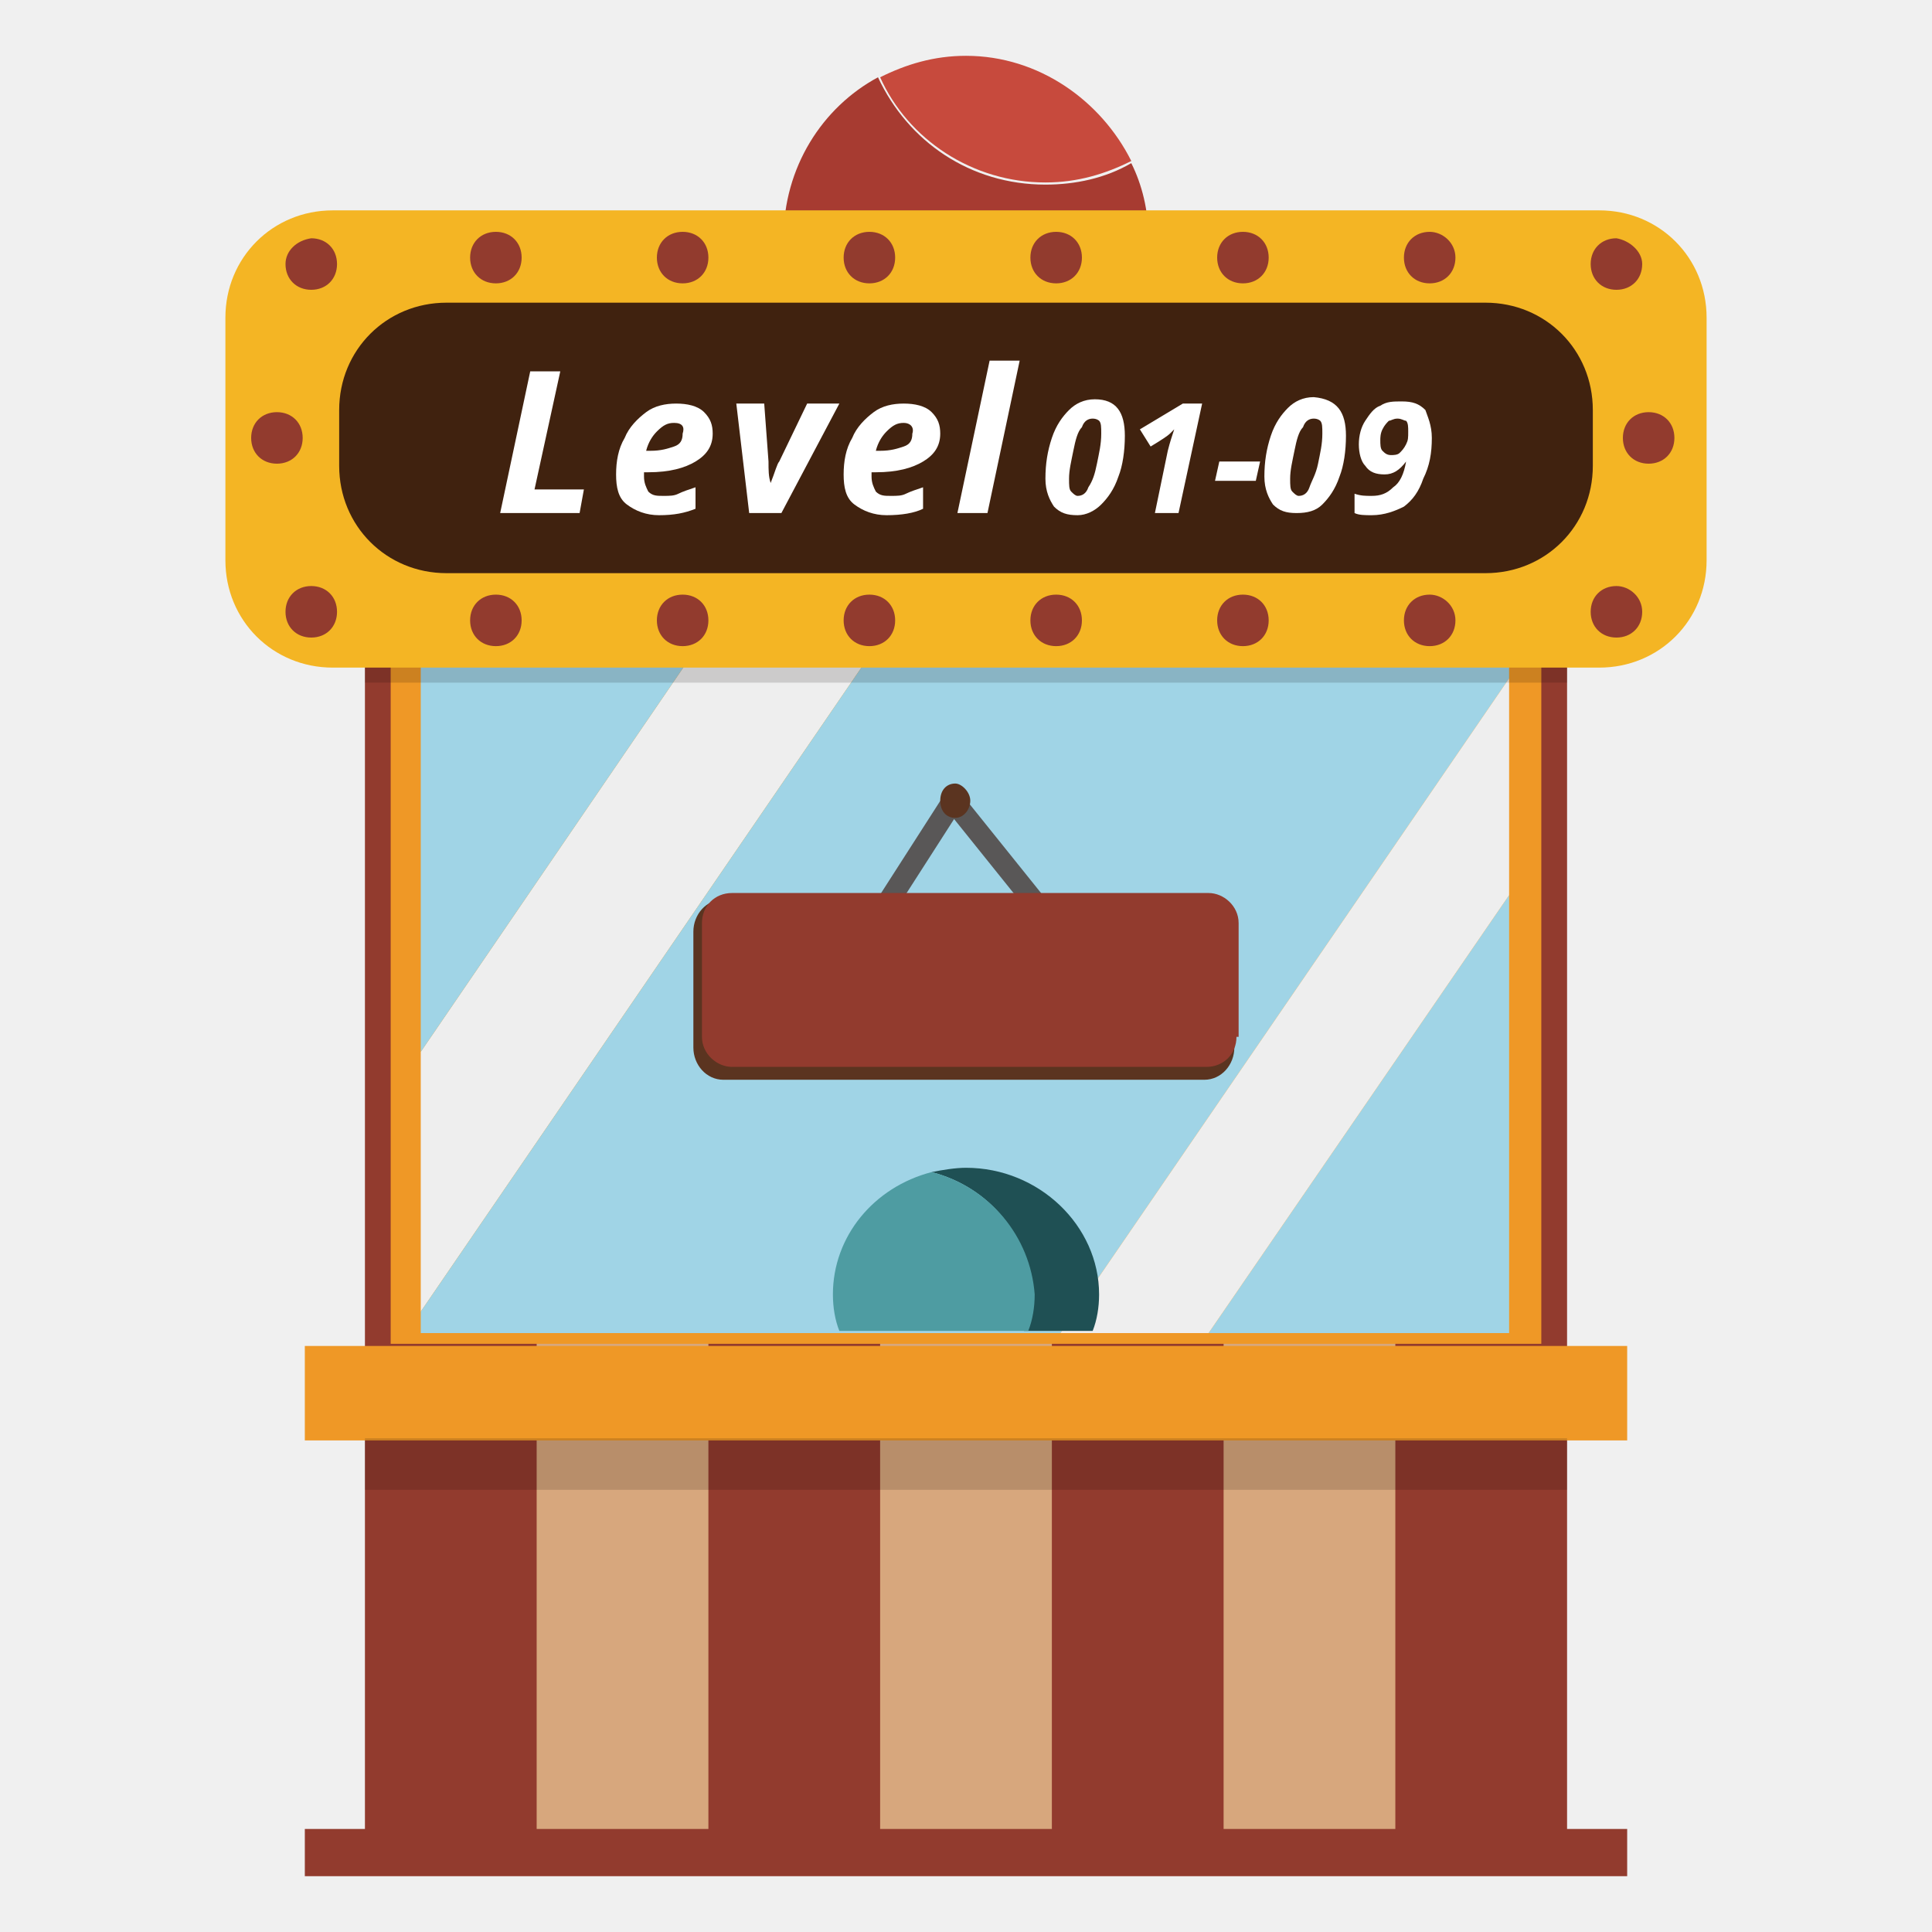
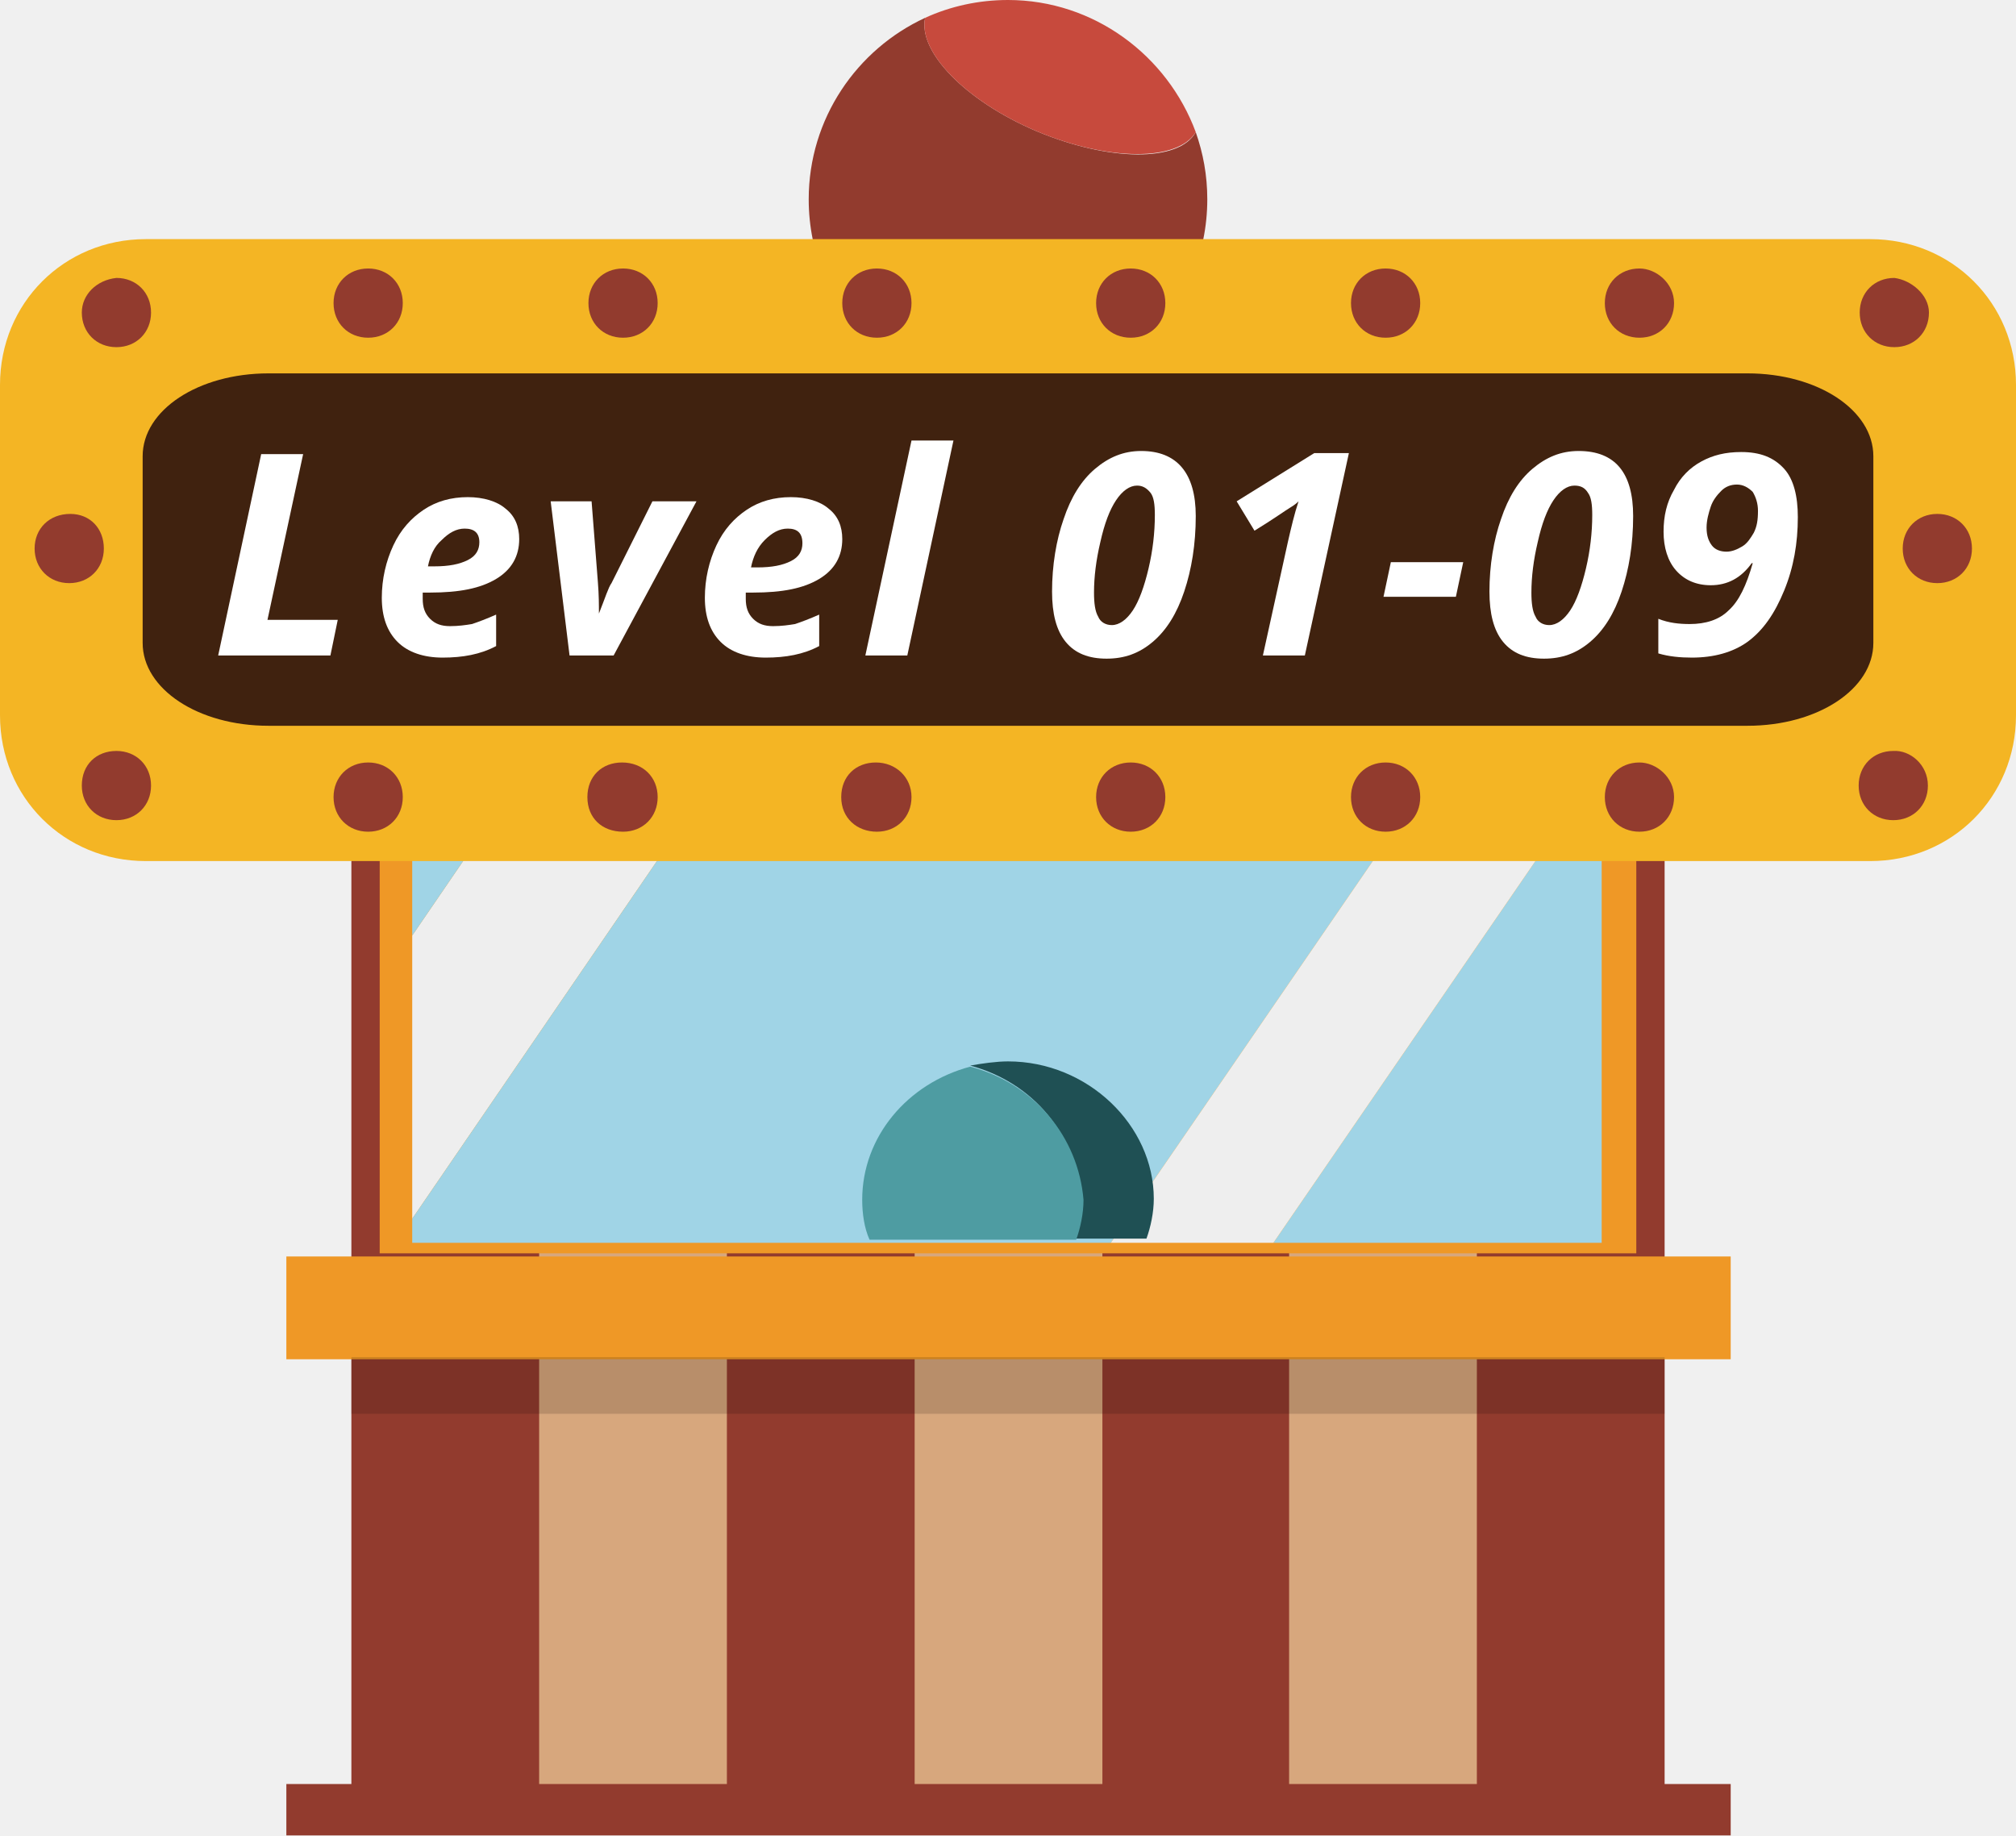
- <svg xmlns="http://www.w3.org/2000/svg" version="1.1" id="圖層_1" x="0px" y="0px" viewBox="0 0 90 90" style="enable-background:new 0 0 90 90;" xml:space="preserve">
+ <svg xmlns="http://www.w3.org/2000/svg" version="1.1" id="圖層_1" x="0px" y="0px" viewBox="0 0 192.2 175" style="enable-background:new 0 0 192.2 175;" xml:space="preserve">
  <style type="text/css">
- 	.st0{fill:#A73B31;}
+ 	.st0{fill:#923B2E;}
	.st1{fill:#C74A3D;}
- 	.st2{fill:#923B2E;}
- 	.st3{fill:#D7A77D;}
- 	.st4{fill:#EF9826;}
- 	.st5{opacity:0.15;fill:#040000;}
- 	.st6{fill:#EEEEEE;}
- 	.st7{fill:#A0D4E6;}
- 	.st8{fill:#1F5054;}
- 	.st9{fill:#4E9CA2;}
- 	.st10{fill:none;stroke:#595757;stroke-linecap:round;stroke-linejoin:round;stroke-miterlimit:10;}
- 	.st11{fill:#5B3420;}
- 	.st12{fill:#F4B524;}
- 	.st13{fill:#40220F;}
- 	.st14{enable-background:new    ;}
- 	.st15{fill:#FFFFFF;}
- 	.st16{fill:#4B5F96;}
- 	.st17{fill:#5F78BA;}
- 	.st18{fill:#036EB8;}
- 	.st19{fill:none;stroke:#595757;stroke-miterlimit:10;}
- 	.st20{fill:#004E9D;}
+ 	.st2{fill:#D7A77D;}
+ 	.st3{fill:#EF9826;}
+ 	.st4{opacity:0.15;fill:#040000;enable-background:new    ;}
+ 	.st5{fill:#EEEEEE;}
+ 	.st6{fill:#A0D4E6;}
+ 	.st7{fill:#1F5054;}
+ 	.st8{fill:#4E9CA2;}
+ 	.st9{fill:#F4B524;}
+ 	.st10{fill:#40220F;}
+ 	.st11{enable-background:new    ;}
+ 	.st12{fill:#FFFFFF;}
</style>
+   <path class="st0" d="M114,12.6c-1.6,2.9-8.3,2.8-15.2-0.1C92,9.6,87.5,4.9,88.2,1.7c-6.5,3-11.1,9.6-11.1,17.3c0,10.5,8.5,19,19,19  s19-8.5,19-19C115.1,16.7,114.7,14.6,114,12.6z" />
+   <path class="st1" d="M114,12.6C111.3,5.3,104.3,0,96.1,0c-2.8,0-5.5,0.6-7.9,1.7C87.5,4.9,92,9.6,98.8,12.5  C105.7,15.4,112.3,15.4,114,12.6z" />
+   <polygon class="st0" points="122.9,44.3 69.3,44.3 33.5,44.3 33.5,170.8 69.3,170.8 122.9,170.8 158.7,170.8 158.7,44.3 " />
+   <g>
+     <rect x="87.2" y="44.3" class="st2" width="17.9" height="126.5" />
+     <rect x="51.4" y="44.3" class="st2" width="17.9" height="126.5" />
+   </g>
+   <g>
+     <rect x="122.9" y="44.3" class="st2" width="17.9" height="126.5" />
+   </g>
+   <rect x="36.2" y="44" class="st3" width="119.8" height="75.5" />
+   <rect x="27.3" y="119.8" class="st3" width="137.7" height="9.8" />
+   <rect x="27.3" y="170.1" class="st0" width="137.7" height="4.9" />
+   <rect x="33.5" y="129.4" class="st4" width="125.2" height="5.4" />
+   <g>
+     <polygon class="st5" points="70.2,44 39.3,89.2 39.3,116.2 88.7,44  " />
+     <polygon class="st6" points="39.3,44 39.3,89.2 70.2,44  " />
+     <polygon class="st6" points="152.7,44 88.7,44 39.3,116.2 39.3,118.5 105.9,118.5 152.7,50.3  " />
+     <polygon class="st6" points="152.7,72.9 121.4,118.5 152.7,118.5  " />
+     <polygon class="st5" points="152.7,50.3 105.9,118.5 121.4,118.5 152.7,72.9  " />
+   </g>
+   <g>
+     <path class="st7" d="M96.1,101.2c-1.1,0-2.5,0.2-3.6,0.4c6,1.6,10.3,6.7,10.3,12.7c0,1.3-0.2,2.7-0.7,3.8h7.2   c0.4-1.1,0.7-2.5,0.7-3.8C110,107.3,103.7,101.2,96.1,101.2z" />
+     <path class="st8" d="M92.5,101.7c-6,1.6-10.3,6.7-10.3,12.7c0,1.3,0.2,2.7,0.7,3.8h19.7c0.4-1.1,0.7-2.5,0.7-3.8   C102.8,108.4,98.6,103.3,92.5,101.7z" />
+   </g>
+   <rect x="33.5" y="46.5" class="st4" width="125.2" height="4.2" />
  <g>
    <g>
-       <path class="st0" d="M40.9,3.6c-2.6,1.4-4.4,4.2-4.4,7.5c0,4.7,3.8,8.5,8.5,8.5c4.7,0,8.5-3.8,8.5-8.5c0-1.3-0.3-2.5-0.8-3.5    c-1.2,0.7-2.6,1-4,1C45.2,8.6,42.3,6.6,40.9,3.6z" />
-       <path class="st1" d="M45,2.6c-1.5,0-2.8,0.4-4,1c1.3,2.9,4.3,4.9,7.7,4.9c1.5,0,2.8-0.4,4-1C51.3,4.7,48.4,2.6,45,2.6z" />
+       <path class="st9" d="M0,68.2C0,76,6.1,82.1,13.9,82.1h164.4c7.8,0,13.9-6.1,13.9-13.9V36.7c0-7.8-6.1-13.9-13.9-13.9H13.9    C6.1,22.8,0,28.9,0,36.7V68.2z" />
    </g>
    <g>
-       <rect x="17" y="28.9" class="st2" width="40" height="56.6" />
-       <rect x="33" y="28.9" class="st2" width="40" height="56.6" />
-       <g>
-         <rect x="41" y="28.9" class="st3" width="8" height="56.6" />
-         <rect x="25" y="28.9" class="st3" width="8" height="56.6" />
-       </g>
-       <g>
-         <rect x="57" y="28.9" class="st3" width="8" height="56.6" />
-       </g>
-     </g>
-     <rect x="18.2" y="28.8" class="st4" width="53.6" height="33.8" />
-     <rect x="14.2" y="62.7" class="st4" width="61.6" height="4.4" />
-     <rect x="14.2" y="85.2" class="st2" width="61.6" height="2.2" />
-     <rect x="17" y="67" class="st5" width="56" height="2.4" />
-     <g>
-       <polygon class="st6" points="33.4,28.8 19.6,49 19.6,61.1 41.7,28.8   " />
-       <polygon class="st7" points="19.6,28.8 19.6,49 33.4,28.8   " />
-       <polygon class="st7" points="70.3,28.8 41.7,28.8 19.6,61.1 19.6,62.1 49.4,62.1 70.3,31.6   " />
-       <polygon class="st7" points="70.3,41.7 56.3,62.1 70.3,62.1   " />
-       <polygon class="st6" points="70.3,31.6 49.4,62.1 56.3,62.1 70.3,41.7   " />
-     </g>
-     <g>
-       <path class="st8" d="M45,54.4c-0.5,0-1.1,0.1-1.6,0.2c2.7,0.7,4.6,3,4.6,5.7c0,0.6-0.1,1.2-0.3,1.7h3.2c0.2-0.5,0.3-1.1,0.3-1.7    C51.2,57.1,48.4,54.4,45,54.4z" />
-       <path class="st9" d="M43.4,54.6c-2.7,0.7-4.6,3-4.6,5.7c0,0.6,0.1,1.2,0.3,1.7h8.8c0.2-0.5,0.3-1.1,0.3-1.7    C48,57.6,46.1,55.3,43.4,54.6z" />
-     </g>
-     <g>
-       <polygon class="st10" points="44.4,37.3 40.1,44 49.3,43.4   " />
-       <path class="st11" d="M57.5,48.8c0,0.8-0.6,1.5-1.4,1.5H33.7c-0.8,0-1.4-0.7-1.4-1.5v-5.4c0-0.8,0.6-1.5,1.4-1.5h22.4    c0.8,0,1.4,0.7,1.4,1.5V48.8z" />
-       <path class="st2" d="M57.6,48.3c0,0.8-0.6,1.4-1.4,1.4H34.1c-0.7,0-1.4-0.6-1.4-1.4V43c0-0.8,0.6-1.4,1.4-1.4h22.2    c0.7,0,1.4,0.6,1.4,1.4V48.3z" />
-       <path class="st11" d="M45.2,37.3c0,0.4-0.3,0.8-0.7,0.8c-0.4,0-0.7-0.3-0.7-0.8s0.3-0.8,0.7-0.8C44.8,36.5,45.2,36.9,45.2,37.3z" />
-     </g>
-     <rect x="17" y="29.9" class="st5" width="56" height="1.9" />
-     <g>
-       <g>
-         <path class="st12" d="M10.5,26.1c0,2.8,2.2,5,5,5h59c2.8,0,5-2.2,5-5V14.8c0-2.8-2.2-5-5-5h-59c-2.8,0-5,2.2-5,5V26.1z" />
-       </g>
-       <g>
-         <path class="st13" d="M15.8,21.7c0,2.8,2.2,5,5,5h48.4c2.8,0,5-2.2,5-5v-2.6c0-2.8-2.2-5-5-5H20.8c-2.8,0-5,2.2-5,5V21.7z" />
-       </g>
-       <path class="st2" d="M59.1,28.9c0,0.7-0.5,1.2-1.2,1.2c-0.7,0-1.2-0.5-1.2-1.2s0.5-1.2,1.2-1.2C58.6,27.7,59.1,28.2,59.1,28.9z" />
-       <path class="st2" d="M67.8,28.9c0,0.7-0.5,1.2-1.2,1.2c-0.7,0-1.2-0.5-1.2-1.2s0.5-1.2,1.2-1.2C67.2,27.7,67.8,28.2,67.8,28.9z" />
-       <path class="st2" d="M33,28.9c0,0.7-0.5,1.2-1.2,1.2c-0.7,0-1.2-0.5-1.2-1.2c0-0.7,0.5-1.2,1.2-1.2C32.5,27.7,33,28.2,33,28.9z" />
-       <path class="st2" d="M41.7,28.9c0,0.7-0.5,1.2-1.2,1.2c-0.7,0-1.2-0.5-1.2-1.2s0.5-1.2,1.2-1.2C41.2,27.7,41.7,28.2,41.7,28.9z" />
-       <path class="st2" d="M50.4,28.9c0,0.7-0.5,1.2-1.2,1.2c-0.7,0-1.2-0.5-1.2-1.2s0.5-1.2,1.2-1.2C49.9,27.7,50.4,28.2,50.4,28.9z" />
-       <path class="st2" d="M24.3,28.9c0,0.7-0.5,1.2-1.2,1.2c-0.7,0-1.2-0.5-1.2-1.2c0-0.7,0.5-1.2,1.2-1.2    C23.8,27.7,24.3,28.2,24.3,28.9z" />
-       <path class="st2" d="M59.1,12c0,0.7-0.5,1.2-1.2,1.2c-0.7,0-1.2-0.5-1.2-1.2s0.5-1.2,1.2-1.2C58.6,10.8,59.1,11.3,59.1,12z" />
-       <path class="st2" d="M67.8,12c0,0.7-0.5,1.2-1.2,1.2c-0.7,0-1.2-0.5-1.2-1.2s0.5-1.2,1.2-1.2C67.2,10.8,67.8,11.3,67.8,12z" />
-       <path class="st2" d="M33,12c0,0.7-0.5,1.2-1.2,1.2c-0.7,0-1.2-0.5-1.2-1.2s0.5-1.2,1.2-1.2C32.5,10.8,33,11.3,33,12z" />
-       <path class="st2" d="M41.7,12c0,0.7-0.5,1.2-1.2,1.2c-0.7,0-1.2-0.5-1.2-1.2s0.5-1.2,1.2-1.2C41.2,10.8,41.7,11.3,41.7,12z" />
-       <path class="st2" d="M50.4,12c0,0.7-0.5,1.2-1.2,1.2c-0.7,0-1.2-0.5-1.2-1.2s0.5-1.2,1.2-1.2C49.9,10.8,50.4,11.3,50.4,12z" />
-       <path class="st2" d="M24.3,12c0,0.7-0.5,1.2-1.2,1.2c-0.7,0-1.2-0.5-1.2-1.2s0.5-1.2,1.2-1.2C23.8,10.8,24.3,11.3,24.3,12z" />
-       <path class="st2" d="M78,20.4c0,0.7-0.5,1.2-1.2,1.2c-0.7,0-1.2-0.5-1.2-1.2s0.5-1.2,1.2-1.2C77.5,19.2,78,19.7,78,20.4z" />
-       <path class="st2" d="M76.5,28.5c0,0.7-0.5,1.2-1.2,1.2c-0.7,0-1.2-0.5-1.2-1.2s0.5-1.2,1.2-1.2C75.9,27.3,76.5,27.8,76.5,28.5z" />
-       <path class="st2" d="M76.5,12.3c0,0.7-0.5,1.2-1.2,1.2c-0.7,0-1.2-0.5-1.2-1.2s0.5-1.2,1.2-1.2C75.9,11.2,76.5,11.7,76.5,12.3z" />
-       <path class="st2" d="M11.7,20.4c0,0.7,0.5,1.2,1.2,1.2c0.7,0,1.2-0.5,1.2-1.2s-0.5-1.2-1.2-1.2C12.2,19.2,11.7,19.7,11.7,20.4z" />
-       <path class="st2" d="M13.3,28.5c0,0.7,0.5,1.2,1.2,1.2c0.7,0,1.2-0.5,1.2-1.2s-0.5-1.2-1.2-1.2C13.8,27.3,13.3,27.8,13.3,28.5z" />
-       <path class="st2" d="M13.3,12.3c0,0.7,0.5,1.2,1.2,1.2c0.7,0,1.2-0.5,1.2-1.2s-0.5-1.2-1.2-1.2C13.8,11.2,13.3,11.7,13.3,12.3z" />
-     </g>
-     <g>
-       <g class="st14">
-         <path class="st15" d="M23.3,23.9l1.4-6.6h1.4l-1.2,5.5h2.3L27,23.9H23.3z" />
-         <path class="st15" d="M30.7,24c-0.6,0-1.1-0.2-1.5-0.5c-0.4-0.3-0.5-0.8-0.5-1.4c0-0.6,0.1-1.2,0.4-1.7c0.2-0.5,0.6-0.9,1-1.2     c0.4-0.3,0.9-0.4,1.4-0.4c0.5,0,1,0.1,1.3,0.4s0.4,0.6,0.4,1c0,0.6-0.3,1-0.8,1.3c-0.5,0.3-1.2,0.5-2.2,0.5h-0.2l0,0.1v0.1     c0,0.3,0.1,0.5,0.2,0.7c0.2,0.2,0.4,0.2,0.7,0.2c0.3,0,0.5,0,0.7-0.1c0.2-0.1,0.5-0.2,0.8-0.3v1C31.9,23.9,31.4,24,30.7,24z      M31.4,19.7c-0.3,0-0.5,0.1-0.8,0.4c-0.2,0.2-0.4,0.5-0.5,0.9h0.2c0.5,0,0.8-0.1,1.1-0.2c0.3-0.1,0.4-0.3,0.4-0.6     C31.9,19.9,31.8,19.7,31.4,19.7z" />
-         <path class="st15" d="M35.9,22.5c0.2-0.5,0.3-0.9,0.4-1l1.3-2.7h1.5l-2.7,5.1h-1.5l-0.6-5.1h1.3l0.2,2.7     C35.8,21.9,35.8,22.2,35.9,22.5L35.9,22.5z" />
-         <path class="st15" d="M41.3,24c-0.6,0-1.1-0.2-1.5-0.5c-0.4-0.3-0.5-0.8-0.5-1.4c0-0.6,0.1-1.2,0.4-1.7c0.2-0.5,0.6-0.9,1-1.2     c0.4-0.3,0.9-0.4,1.4-0.4c0.5,0,1,0.1,1.3,0.4s0.4,0.6,0.4,1c0,0.6-0.3,1-0.8,1.3c-0.5,0.3-1.2,0.5-2.2,0.5h-0.2l0,0.1v0.1     c0,0.3,0.1,0.5,0.2,0.7c0.2,0.2,0.4,0.2,0.7,0.2c0.3,0,0.5,0,0.7-0.1c0.2-0.1,0.5-0.2,0.8-0.3v1C42.6,23.9,42,24,41.3,24z      M42.1,19.7c-0.3,0-0.5,0.1-0.8,0.4c-0.2,0.2-0.4,0.5-0.5,0.9h0.2c0.5,0,0.8-0.1,1.1-0.2c0.3-0.1,0.4-0.3,0.4-0.6     C42.6,19.9,42.4,19.7,42.1,19.7z" />
-         <path class="st15" d="M46,23.9h-1.4l1.5-7.1h1.4L46,23.9z" />
-       </g>
-       <g class="st14">
-         <path class="st15" d="M52.4,20.3c0,0.7-0.1,1.4-0.3,1.9c-0.2,0.6-0.5,1-0.8,1.3C51,23.8,50.6,24,50.2,24c-0.5,0-0.8-0.1-1.1-0.4     c-0.2-0.3-0.4-0.7-0.4-1.3c0-0.7,0.1-1.3,0.3-1.9s0.5-1,0.8-1.3c0.3-0.3,0.7-0.5,1.2-0.5C52,18.6,52.4,19.2,52.4,20.3z      M50.9,19.5c-0.2,0-0.4,0.1-0.5,0.4c-0.2,0.2-0.3,0.6-0.4,1.1c-0.1,0.5-0.2,0.9-0.2,1.3c0,0.3,0,0.5,0.1,0.6     c0.1,0.1,0.2,0.2,0.3,0.2c0.2,0,0.4-0.1,0.5-0.4c0.2-0.3,0.3-0.6,0.4-1.1c0.1-0.5,0.2-0.9,0.2-1.4c0-0.3,0-0.5-0.1-0.6     C51.2,19.6,51.1,19.5,50.9,19.5z" />
-         <path class="st15" d="M54.9,23.9h-1.1l0.6-2.9c0.1-0.4,0.2-0.7,0.3-1c0,0-0.1,0.1-0.2,0.2c-0.1,0.1-0.4,0.3-0.9,0.6L53.1,20     l2-1.2H56L54.9,23.9z" />
-         <path class="st15" d="M56.6,22.4l0.2-0.9h1.9l-0.2,0.9H56.6z" />
-         <path class="st15" d="M62.7,20.3c0,0.7-0.1,1.4-0.3,1.9c-0.2,0.6-0.5,1-0.8,1.3c-0.3,0.3-0.7,0.4-1.2,0.4c-0.5,0-0.8-0.1-1.1-0.4     c-0.2-0.3-0.4-0.7-0.4-1.3c0-0.7,0.1-1.3,0.3-1.9c0.2-0.6,0.5-1,0.8-1.3c0.3-0.3,0.7-0.5,1.2-0.5C62.3,18.6,62.7,19.2,62.7,20.3z      M61.2,19.5c-0.2,0-0.4,0.1-0.5,0.4c-0.2,0.2-0.3,0.6-0.4,1.1c-0.1,0.5-0.2,0.9-0.2,1.3c0,0.3,0,0.5,0.1,0.6     c0.1,0.1,0.2,0.2,0.3,0.2c0.2,0,0.4-0.1,0.5-0.4s0.3-0.6,0.4-1.1c0.1-0.5,0.2-0.9,0.2-1.4c0-0.3,0-0.5-0.1-0.6     C61.5,19.6,61.4,19.5,61.2,19.5z" />
-         <path class="st15" d="M66.7,20.4c0,0.7-0.1,1.3-0.4,1.9c-0.2,0.6-0.5,1-0.9,1.3C65,23.8,64.5,24,63.9,24c-0.3,0-0.6,0-0.8-0.1     v-0.9c0.3,0.1,0.5,0.1,0.8,0.1c0.4,0,0.7-0.1,1-0.4c0.3-0.2,0.5-0.6,0.6-1.2h0c-0.3,0.4-0.6,0.6-1,0.6c-0.4,0-0.7-0.1-0.9-0.4     c-0.2-0.2-0.3-0.6-0.3-1c0-0.4,0.1-0.8,0.3-1.1c0.2-0.3,0.4-0.6,0.7-0.7c0.3-0.2,0.6-0.2,1-0.2c0.5,0,0.8,0.1,1.1,0.4     C66.5,19.4,66.7,19.8,66.7,20.4z M65.1,19.5c-0.2,0-0.3,0.1-0.4,0.1c-0.1,0.1-0.2,0.2-0.3,0.4c-0.1,0.2-0.1,0.4-0.1,0.5     c0,0.2,0,0.4,0.1,0.5c0.1,0.1,0.2,0.2,0.4,0.2c0.1,0,0.3,0,0.4-0.1c0.1-0.1,0.2-0.2,0.3-0.4c0.1-0.2,0.1-0.3,0.1-0.6     c0-0.2,0-0.4-0.1-0.5C65.4,19.6,65.3,19.5,65.1,19.5z" />
-       </g>
+       <path class="st0" d="M135.4,76c0,1.9-1.4,3.3-3.3,3.3s-3.3-1.4-3.3-3.3s1.4-3.3,3.3-3.3S135.4,74.1,135.4,76z" />
+       <path class="st0" d="M159.6,76c0,1.9-1.4,3.3-3.3,3.3c-1.9,0-3.3-1.4-3.3-3.3s1.4-3.3,3.3-3.3C157.9,72.7,159.6,74.1,159.6,76z" />
+       <path class="st0" d="M62.7,76c0,1.9-1.4,3.3-3.3,3.3c-2,0-3.4-1.3-3.4-3.3s1.4-3.3,3.3-3.3C61.3,72.7,62.7,74.1,62.7,76z" />
+       <path class="st0" d="M86.9,76c0,1.9-1.4,3.3-3.3,3.3S80.2,78,80.2,76s1.4-3.3,3.3-3.3S86.9,74.1,86.9,76z" />
+       <path class="st0" d="M111.1,76c0,1.9-1.4,3.3-3.3,3.3s-3.3-1.4-3.3-3.3s1.4-3.3,3.3-3.3S111.1,74.1,111.1,76z" />
+       <path class="st0" d="M38.4,76c0,1.9-1.4,3.3-3.3,3.3c-1.9,0-3.3-1.4-3.3-3.3s1.4-3.3,3.3-3.3S38.4,74.1,38.4,76z" />
+       <path class="st0" d="M135.4,28.9c0,1.9-1.4,3.3-3.3,3.3s-3.3-1.4-3.3-3.3s1.4-3.3,3.3-3.3S135.4,27,135.4,28.9z" />
+       <path class="st0" d="M159.6,28.9c0,1.9-1.4,3.3-3.3,3.3c-1.9,0-3.3-1.4-3.3-3.3s1.4-3.3,3.3-3.3C157.9,25.6,159.6,27,159.6,28.9z" />
+       <path class="st0" d="M62.7,28.9c0,1.9-1.4,3.3-3.3,3.3c-1.9,0-3.3-1.4-3.3-3.3s1.4-3.3,3.3-3.3C61.3,25.6,62.7,27,62.7,28.9z" />
+       <path class="st0" d="M86.9,28.9c0,1.9-1.4,3.3-3.3,3.3s-3.3-1.4-3.3-3.3s1.4-3.3,3.3-3.3S86.9,27,86.9,28.9z" />
+       <path class="st0" d="M111.1,28.9c0,1.9-1.4,3.3-3.3,3.3s-3.3-1.4-3.3-3.3s1.4-3.3,3.3-3.3S111.1,27,111.1,28.9z" />
+       <path class="st0" d="M38.4,28.9c0,1.9-1.4,3.3-3.3,3.3c-1.9,0-3.3-1.4-3.3-3.3s1.4-3.3,3.3-3.3C37,25.6,38.4,27,38.4,28.9z" />
+       <path class="st0" d="M188,52.3c0,1.9-1.4,3.3-3.3,3.3s-3.3-1.4-3.3-3.3s1.4-3.3,3.3-3.3S188,50.4,188,52.3z" />
+       <path class="st0" d="M183.8,74.9c0,1.9-1.4,3.3-3.3,3.3s-3.3-1.4-3.3-3.3s1.4-3.3,3.3-3.3C182.1,71.5,183.8,72.9,183.8,74.9z" />
+       <path class="st0" d="M183.9,29.8c0,1.9-1.4,3.3-3.3,3.3s-3.3-1.4-3.3-3.3s1.4-3.3,3.3-3.3C182.2,26.7,183.9,28.1,183.9,29.8z" />
+       <path class="st0" d="M3.3,52.3c0,1.9,1.4,3.3,3.3,3.3s3.3-1.4,3.3-3.3S8.6,49,6.7,49C4.7,49,3.3,50.4,3.3,52.3z" />
+       <path class="st0" d="M7.8,74.9c0,1.9,1.4,3.3,3.3,3.3s3.3-1.4,3.3-3.3s-1.4-3.3-3.3-3.3S7.8,72.9,7.8,74.9z" />
+       <path class="st0" d="M7.8,29.8c0,1.9,1.4,3.3,3.3,3.3s3.3-1.4,3.3-3.3s-1.4-3.3-3.3-3.3C9.2,26.7,7.8,28.1,7.8,29.8z" />
    </g>
  </g>
  <g>
-     <g>
-       <path class="st16" d="M121.2,4.3c-2.6,1.4-4.4,4.2-4.4,7.5c0,4.7,3.8,8.5,8.5,8.5c4.7,0,8.5-3.8,8.5-8.5c0-1.3-0.3-2.5-0.8-3.5    c-1.2,0.7-2.6,1-4,1C125.4,9.2,122.5,7.2,121.2,4.3z" />
-       <path class="st17" d="M125.2,3.3c-1.5,0-2.8,0.4-4,1c1.3,2.9,4.3,4.9,7.7,4.9c1.5,0,2.8-0.4,4-1C131.5,5.3,128.6,3.3,125.2,3.3z" />
-     </g>
-     <g>
-       <rect x="97.2" y="29.6" class="st18" width="40" height="56.6" />
-       <rect x="113.2" y="29.6" class="st18" width="40" height="56.6" />
-       <g>
-         <rect x="121.2" y="29.6" class="st3" width="8" height="56.6" />
-         <rect x="105.2" y="29.6" class="st3" width="8" height="56.6" />
-       </g>
-       <g>
-         <rect x="137.2" y="29.6" class="st3" width="8" height="56.6" />
-       </g>
-     </g>
-     <rect x="98.4" y="29.5" class="st4" width="53.6" height="33.8" />
-     <rect x="94.4" y="63.3" class="st4" width="61.6" height="4.4" />
-     <rect x="94.4" y="85.9" class="st18" width="61.6" height="2.2" />
-     <rect x="97.2" y="67.7" class="st5" width="56" height="2.4" />
-     <g>
-       <polygon class="st6" points="113.6,29.5 99.8,49.6 99.8,61.7 122,29.5   " />
-       <polygon class="st7" points="99.8,29.5 99.8,49.6 113.6,29.5   " />
-       <polygon class="st7" points="150.5,29.5 122,29.5 99.8,61.7 99.8,62.7 129.6,62.7 150.5,32.2   " />
-       <polygon class="st7" points="150.5,42.3 136.5,62.7 150.5,62.7   " />
-       <polygon class="st6" points="150.5,32.2 129.6,62.7 136.5,62.7 150.5,42.3   " />
-     </g>
-     <g>
-       <path class="st8" d="M125.2,55.1c-0.5,0-1.1,0.1-1.6,0.2c2.7,0.7,4.6,3,4.6,5.7c0,0.6-0.1,1.2-0.3,1.7h3.2    c0.2-0.5,0.3-1.1,0.3-1.7C131.4,57.7,128.6,55.1,125.2,55.1z" />
-       <path class="st9" d="M123.6,55.3c-2.7,0.7-4.6,3-4.6,5.7c0,0.6,0.1,1.2,0.3,1.7h8.8c0.2-0.5,0.3-1.1,0.3-1.7    C128.2,58.3,126.3,55.9,123.6,55.3z" />
-     </g>
-     <g>
-       <polygon class="st19" points="124.6,37.9 120.3,44.6 129.5,44   " />
-       <path class="st20" d="M137.7,49.5c0,0.8-0.6,1.5-1.4,1.5H114c-0.8,0-1.4-0.7-1.4-1.5V44c0-0.8,0.6-1.5,1.4-1.5h22.4    c0.8,0,1.4,0.7,1.4,1.5V49.5z" />
-       <path class="st18" d="M137.8,48.9c0,0.8-0.6,1.4-1.4,1.4h-22.2c-0.7,0-1.4-0.6-1.4-1.4v-5.3c0-0.8,0.6-1.4,1.4-1.4h22.2    c0.7,0,1.4,0.6,1.4,1.4V48.9z" />
-       <path class="st11" d="M125.4,37.9c0,0.4-0.3,0.8-0.7,0.8c-0.4,0-0.7-0.3-0.7-0.8c0-0.4,0.3-0.8,0.7-0.8    C125,37.2,125.4,37.5,125.4,37.9z" />
-     </g>
-     <rect x="95.7" y="30.5" class="st5" width="58.9" height="1.9" />
-     <g>
-       <g>
-         <path class="st12" d="M90.7,26.7c0,2.8,2.2,5,5,5h59c2.8,0,5-2.2,5-5V15.3c0-2.8-2.2-5-5-5h-59c-2.8,0-5,2.2-5,5V26.7z" />
-       </g>
-       <g>
-         <path class="st18" d="M95.2,13c0,0.7-0.5,1.2-1.2,1.2c-0.7,0-1.2-0.5-1.2-1.2c0-0.7,0.5-1.2,1.2-1.2C94.6,11.8,95.2,12.3,95.2,13     z" />
-         <path class="st18" d="M157.6,13c0,0.7-0.5,1.2-1.2,1.2c-0.7,0-1.2-0.5-1.2-1.2c0-0.7,0.5-1.2,1.2-1.2     C157.1,11.8,157.6,12.3,157.6,13z" />
-         <path class="st18" d="M139.7,13c0,0.7-0.5,1.2-1.2,1.2c-0.7,0-1.2-0.5-1.2-1.2c0-0.7,0.5-1.2,1.2-1.2     C139.2,11.8,139.7,12.3,139.7,13z" />
-         <path class="st18" d="M148.7,13c0,0.7-0.5,1.2-1.2,1.2c-0.7,0-1.2-0.5-1.2-1.2c0-0.7,0.5-1.2,1.2-1.2     C148.1,11.8,148.7,12.3,148.7,13z" />
-         <path class="st18" d="M139.7,29c0,0.7-0.5,1.2-1.2,1.2c-0.7,0-1.2-0.5-1.2-1.2s0.5-1.2,1.2-1.2C139.2,27.8,139.7,28.4,139.7,29z" />
-         <path class="st18" d="M148.7,29c0,0.7-0.5,1.2-1.2,1.2c-0.7,0-1.2-0.5-1.2-1.2s0.5-1.2,1.2-1.2C148.1,27.8,148.7,28.4,148.7,29z" />
-         <path class="st18" d="M95.2,21c0,0.7-0.5,1.2-1.2,1.2c-0.7,0-1.2-0.5-1.2-1.2c0-0.7,0.5-1.2,1.2-1.2C94.6,19.8,95.2,20.3,95.2,21     z" />
-         <path class="st18" d="M157.6,21c0,0.7-0.5,1.2-1.2,1.2c-0.7,0-1.2-0.5-1.2-1.2s0.5-1.2,1.2-1.2C157.1,19.8,157.6,20.3,157.6,21z" />
-         <path class="st18" d="M157.6,29c0,0.7-0.5,1.2-1.2,1.2c-0.7,0-1.2-0.5-1.2-1.2s0.5-1.2,1.2-1.2C157.1,27.8,157.6,28.4,157.6,29z" />
-         <path class="st18" d="M95.2,29c0,0.7-0.5,1.2-1.2,1.2c-0.7,0-1.2-0.5-1.2-1.2s0.5-1.2,1.2-1.2C94.6,27.8,95.2,28.4,95.2,29z" />
-         <path class="st18" d="M113,13c0,0.7-0.5,1.2-1.2,1.2c-0.7,0-1.2-0.5-1.2-1.2c0-0.7,0.5-1.2,1.2-1.2C112.5,11.8,113,12.3,113,13z" />
-         <path class="st18" d="M121.9,13c0,0.7-0.5,1.2-1.2,1.2c-0.7,0-1.2-0.5-1.2-1.2c0-0.7,0.5-1.2,1.2-1.2     C121.4,11.8,121.9,12.3,121.9,13z" />
-         <path class="st18" d="M130.8,13c0,0.7-0.5,1.2-1.2,1.2c-0.7,0-1.2-0.5-1.2-1.2c0-0.7,0.5-1.2,1.2-1.2     C130.3,11.8,130.8,12.3,130.8,13z" />
-         <path class="st18" d="M104.1,13c0,0.7-0.5,1.2-1.2,1.2c-0.7,0-1.2-0.5-1.2-1.2c0-0.7,0.5-1.2,1.2-1.2     C103.5,11.8,104.1,12.3,104.1,13z" />
-         <path class="st18" d="M113,29c0,0.7-0.5,1.2-1.2,1.2c-0.7,0-1.2-0.5-1.2-1.2s0.5-1.2,1.2-1.2C112.5,27.8,113,28.4,113,29z" />
-         <path class="st18" d="M121.9,29c0,0.7-0.5,1.2-1.2,1.2c-0.7,0-1.2-0.5-1.2-1.2s0.5-1.2,1.2-1.2C121.4,27.8,121.9,28.4,121.9,29z" />
-         <path class="st18" d="M130.8,29c0,0.7-0.5,1.2-1.2,1.2c-0.7,0-1.2-0.5-1.2-1.2s0.5-1.2,1.2-1.2C130.3,27.8,130.8,28.4,130.8,29z" />
-         <path class="st18" d="M104.1,29c0,0.7-0.5,1.2-1.2,1.2c-0.7,0-1.2-0.5-1.2-1.2s0.5-1.2,1.2-1.2C103.5,27.8,104.1,28.4,104.1,29z" />
-       </g>
-       <g>
-         <path class="st13" d="M96,22.3c0,2.8,2.2,5,5,5h48.4c2.8,0,5-2.2,5-5v-2.6c0-2.8-2.2-5-5-5H101c-2.8,0-5,2.2-5,5V22.3z" />
-       </g>
-     </g>
-     <g>
-       <g class="st14">
-         <path class="st15" d="M103.5,24.6l1.4-6.6h1.4l-1.2,5.5h2.3l-0.2,1.2H103.5z" />
-         <path class="st15" d="M110.9,24.7c-0.6,0-1.1-0.2-1.5-0.5c-0.4-0.3-0.5-0.8-0.5-1.4c0-0.6,0.1-1.2,0.4-1.7c0.2-0.5,0.6-0.9,1-1.2     c0.4-0.3,0.9-0.4,1.4-0.4c0.5,0,1,0.1,1.3,0.4c0.3,0.2,0.4,0.6,0.4,1c0,0.6-0.3,1-0.8,1.3c-0.5,0.3-1.2,0.5-2.2,0.5h-0.2l0,0.1     v0.1c0,0.3,0.1,0.5,0.2,0.7c0.2,0.2,0.4,0.2,0.7,0.2c0.3,0,0.5,0,0.7-0.1s0.5-0.2,0.8-0.3v1C112.1,24.6,111.6,24.7,110.9,24.7z      M111.6,20.5c-0.3,0-0.5,0.1-0.8,0.4c-0.2,0.2-0.4,0.5-0.5,0.9h0.2c0.5,0,0.8-0.1,1.1-0.2s0.4-0.3,0.4-0.6     C112.1,20.6,112,20.5,111.6,20.5z" />
-         <path class="st15" d="M116.1,23.3c0.2-0.5,0.3-0.9,0.4-1l1.3-2.7h1.5l-2.7,5.1h-1.5l-0.6-5.1h1.3l0.2,2.7     C116,22.6,116,23,116.1,23.3L116.1,23.3z" />
-         <path class="st15" d="M121.5,24.7c-0.6,0-1.1-0.2-1.5-0.5c-0.4-0.3-0.5-0.8-0.5-1.4c0-0.6,0.1-1.2,0.4-1.7c0.2-0.5,0.6-0.9,1-1.2     c0.4-0.3,0.9-0.4,1.4-0.4c0.5,0,1,0.1,1.3,0.4c0.3,0.2,0.4,0.6,0.4,1c0,0.6-0.3,1-0.8,1.3c-0.5,0.3-1.2,0.5-2.2,0.5h-0.2l0,0.1     v0.1c0,0.3,0.1,0.5,0.2,0.7c0.2,0.2,0.4,0.2,0.7,0.2c0.3,0,0.5,0,0.7-0.1s0.5-0.2,0.8-0.3v1C122.8,24.6,122.2,24.7,121.5,24.7z      M122.3,20.5c-0.3,0-0.5,0.1-0.8,0.4c-0.2,0.2-0.4,0.5-0.5,0.9h0.2c0.5,0,0.8-0.1,1.1-0.2s0.4-0.3,0.4-0.6     C122.8,20.6,122.6,20.5,122.3,20.5z" />
-         <path class="st15" d="M126.2,24.6h-1.4l1.5-7.1h1.4L126.2,24.6z" />
-       </g>
-       <g class="st14">
-         <path class="st15" d="M131.1,24.6H130l0.6-2.9c0.1-0.4,0.2-0.7,0.3-1c0,0-0.1,0.1-0.2,0.2s-0.4,0.3-0.9,0.6l-0.5-0.8l2-1.2h0.9     L131.1,24.6z" />
-         <path class="st15" d="M136.6,21.1c0,0.7-0.1,1.4-0.3,1.9c-0.2,0.6-0.5,1-0.8,1.3c-0.3,0.3-0.7,0.4-1.2,0.4     c-0.5,0-0.8-0.1-1.1-0.4c-0.2-0.3-0.4-0.7-0.4-1.3c0-0.7,0.1-1.3,0.3-1.9c0.2-0.6,0.5-1,0.8-1.3c0.3-0.3,0.7-0.5,1.2-0.5     C136.1,19.4,136.6,20,136.6,21.1z M135.1,20.3c-0.2,0-0.4,0.1-0.5,0.4c-0.2,0.2-0.3,0.6-0.4,1.1c-0.1,0.5-0.2,0.9-0.2,1.3     c0,0.3,0,0.5,0.1,0.6c0.1,0.1,0.2,0.2,0.3,0.2c0.2,0,0.4-0.1,0.5-0.4c0.2-0.3,0.3-0.6,0.4-1.1c0.1-0.5,0.2-0.9,0.2-1.4     c0-0.3,0-0.5-0.1-0.6C135.4,20.3,135.2,20.3,135.1,20.3z" />
-         <path class="st15" d="M136.8,23.1l0.2-0.9h1.9l-0.2,0.9H136.8z" />
-         <path class="st15" d="M141.4,24.6h-1.1l0.6-2.9c0.1-0.4,0.2-0.7,0.3-1c0,0-0.1,0.1-0.2,0.2s-0.4,0.3-0.9,0.6l-0.5-0.8l2-1.2h0.9     L141.4,24.6z" />
-         <path class="st15" d="M146.2,24.6h-3.4l0.2-0.8l1.7-1.5c0.4-0.4,0.7-0.7,0.9-0.9c0.2-0.2,0.2-0.4,0.2-0.6c0-0.2,0-0.3-0.1-0.4     s-0.2-0.1-0.4-0.1c-0.2,0-0.3,0-0.5,0.1c-0.2,0.1-0.4,0.2-0.6,0.4l-0.5-0.7c0.3-0.3,0.6-0.5,0.9-0.6c0.3-0.1,0.6-0.2,0.9-0.2     c0.4,0,0.8,0.1,1.1,0.3c0.3,0.2,0.4,0.5,0.4,0.9c0,0.3,0,0.5-0.1,0.7c-0.1,0.2-0.2,0.4-0.4,0.7c-0.2,0.2-0.5,0.5-0.9,0.9l-1,0.8     v0h2L146.2,24.6z" />
-       </g>
-     </g>
+     <path class="st10" d="M13.6,61.3c0,4.4,5.3,7.9,12,7.9h141c6.7,0,12-3.5,12-7.9V43.5c0-4.4-5.3-7.9-12-7.9h-141   c-6.7,0-12,3.5-12,7.9C13.6,43.5,13.6,61.3,13.6,61.3z" />
+   </g>
+   <g class="st11">
+     <path class="st12" d="M20.8,62.5l4.1-19.2h4l-3.4,15.8h6.7l-0.7,3.4H20.8z" />
+     <path class="st12" d="M42.2,62.7c-1.8,0-3.3-0.5-4.3-1.5s-1.5-2.4-1.5-4.2s0.4-3.5,1.1-5c0.7-1.5,1.7-2.6,2.9-3.4   c1.2-0.8,2.6-1.2,4.2-1.2c1.5,0,2.8,0.4,3.6,1.1c0.9,0.7,1.3,1.7,1.3,2.9c0,1.6-0.7,2.9-2.2,3.8c-1.5,0.9-3.5,1.3-6.3,1.3h-0.7v0.3   v0.3c0,0.8,0.2,1.4,0.7,1.9s1.1,0.7,1.9,0.7c0.8,0,1.5-0.1,2.1-0.2c0.6-0.2,1.4-0.5,2.3-0.9v3C45.8,62.4,44.1,62.7,42.2,62.7z    M44.3,50.4c-0.8,0-1.5,0.4-2.2,1.1C41.4,52.1,41,53,40.8,54h0.6c1.4,0,2.4-0.2,3.2-0.6s1.1-1,1.1-1.7   C45.7,50.8,45.2,50.4,44.3,50.4z" />
+     <path class="st12" d="M57.1,58.5c0.6-1.5,0.9-2.5,1.2-2.9l3.9-7.8h4.2l-7.9,14.7h-4.2l-1.8-14.7h3.9l0.6,7.7   C57.1,56.7,57.1,57.7,57.1,58.5L57.1,58.5z" />
+     <path class="st12" d="M73,62.7c-1.8,0-3.3-0.5-4.3-1.5s-1.5-2.4-1.5-4.2s0.4-3.5,1.1-5s1.7-2.6,2.9-3.4c1.2-0.8,2.6-1.2,4.2-1.2   c1.5,0,2.8,0.4,3.6,1.1c0.9,0.7,1.3,1.7,1.3,2.9c0,1.6-0.7,2.9-2.2,3.8c-1.5,0.9-3.5,1.3-6.3,1.3h-0.7v0.3v0.3   c0,0.8,0.2,1.4,0.7,1.9s1.1,0.7,1.9,0.7s1.5-0.1,2.1-0.2c0.6-0.2,1.4-0.5,2.3-0.9v3C76.6,62.4,74.9,62.7,73,62.7z M75.1,50.4   c-0.8,0-1.5,0.4-2.2,1.1c-0.7,0.7-1.1,1.6-1.3,2.6h0.6c1.4,0,2.4-0.2,3.2-0.6s1.1-1,1.1-1.7C76.5,50.8,76,50.4,75.1,50.4z" />
+     <path class="st12" d="M86.5,62.5h-4L86.9,42h4L86.5,62.5z" />
+     <path class="st12" d="M114,49.2c0,2.7-0.4,5.1-1.1,7.2c-0.7,2.1-1.7,3.7-3,4.8s-2.7,1.6-4.4,1.6c-1.7,0-3-0.5-3.9-1.6   s-1.3-2.7-1.3-4.8c0-2.5,0.4-4.9,1.1-6.9c0.7-2.1,1.7-3.7,3-4.8s2.7-1.7,4.4-1.7C112.2,43,114,45.1,114,49.2z M108.4,46.3   c-0.7,0-1.4,0.5-2,1.4s-1.1,2.2-1.5,4c-0.4,1.7-0.6,3.3-0.6,4.8c0,1,0.1,1.8,0.4,2.3c0.2,0.5,0.7,0.8,1.3,0.8c0.7,0,1.4-0.5,2-1.4   s1.1-2.3,1.5-4s0.6-3.4,0.6-5.1c0-1-0.1-1.7-0.4-2.1C109.3,46.5,108.9,46.3,108.4,46.3z" />
+     <path class="st12" d="M124.4,62.5h-4l2.4-10.9c0.3-1.3,0.6-2.6,1-3.8c-0.1,0.1-0.3,0.3-0.8,0.6s-1.6,1.1-3.4,2.2l-1.7-2.8l7.4-4.6   h3.3L124.4,62.5z" />
+     <path class="st12" d="M131.9,56.9l0.7-3.3h6.9l-0.7,3.3H131.9z" />
+     <path class="st12" d="M155.7,49.2c0,2.7-0.4,5.1-1.1,7.2c-0.7,2.1-1.7,3.7-3,4.8s-2.7,1.6-4.4,1.6s-3-0.5-3.9-1.6s-1.3-2.7-1.3-4.8   c0-2.5,0.4-4.9,1.1-6.9c0.7-2.1,1.7-3.7,3-4.8s2.7-1.7,4.4-1.7C154,43,155.7,45.1,155.7,49.2z M150.1,46.3c-0.7,0-1.4,0.5-2,1.4   s-1.1,2.2-1.5,4c-0.4,1.7-0.6,3.3-0.6,4.8c0,1,0.1,1.8,0.4,2.3c0.2,0.5,0.7,0.8,1.3,0.8c0.7,0,1.4-0.5,2-1.4s1.1-2.3,1.5-4   s0.6-3.4,0.6-5.1c0-1-0.1-1.7-0.4-2.1C151.1,46.5,150.7,46.3,150.1,46.3z" />
+     <path class="st12" d="M171.4,49.3c0,2.5-0.4,4.8-1.3,7c-0.9,2.2-2,3.8-3.5,4.9c-1.4,1-3.2,1.5-5.3,1.5c-1.1,0-2.2-0.1-3.2-0.4V59   c1,0.4,2,0.5,3,0.5c1.5,0,2.8-0.4,3.7-1.3c1-0.9,1.7-2.4,2.3-4.5H167c-1,1.4-2.3,2.1-3.9,2.1c-1.4,0-2.5-0.5-3.3-1.4   s-1.2-2.2-1.2-3.7s0.3-2.8,1-4c0.6-1.2,1.5-2.1,2.6-2.7c1.1-0.6,2.3-0.9,3.8-0.9c1.8,0,3.1,0.5,4.1,1.6   C171,45.7,171.4,47.3,171.4,49.3z M165.6,46.2c-0.6,0-1.1,0.2-1.5,0.6c-0.4,0.4-0.8,0.9-1,1.5s-0.4,1.3-0.4,2   c0,0.8,0.2,1.3,0.5,1.7s0.8,0.6,1.4,0.6c0.5,0,1-0.2,1.5-0.5s0.8-0.8,1.1-1.3c0.3-0.6,0.4-1.2,0.4-2.1c0-0.7-0.2-1.3-0.5-1.8   C166.7,46.5,166.2,46.2,165.6,46.2z" />
  </g>
</svg>
